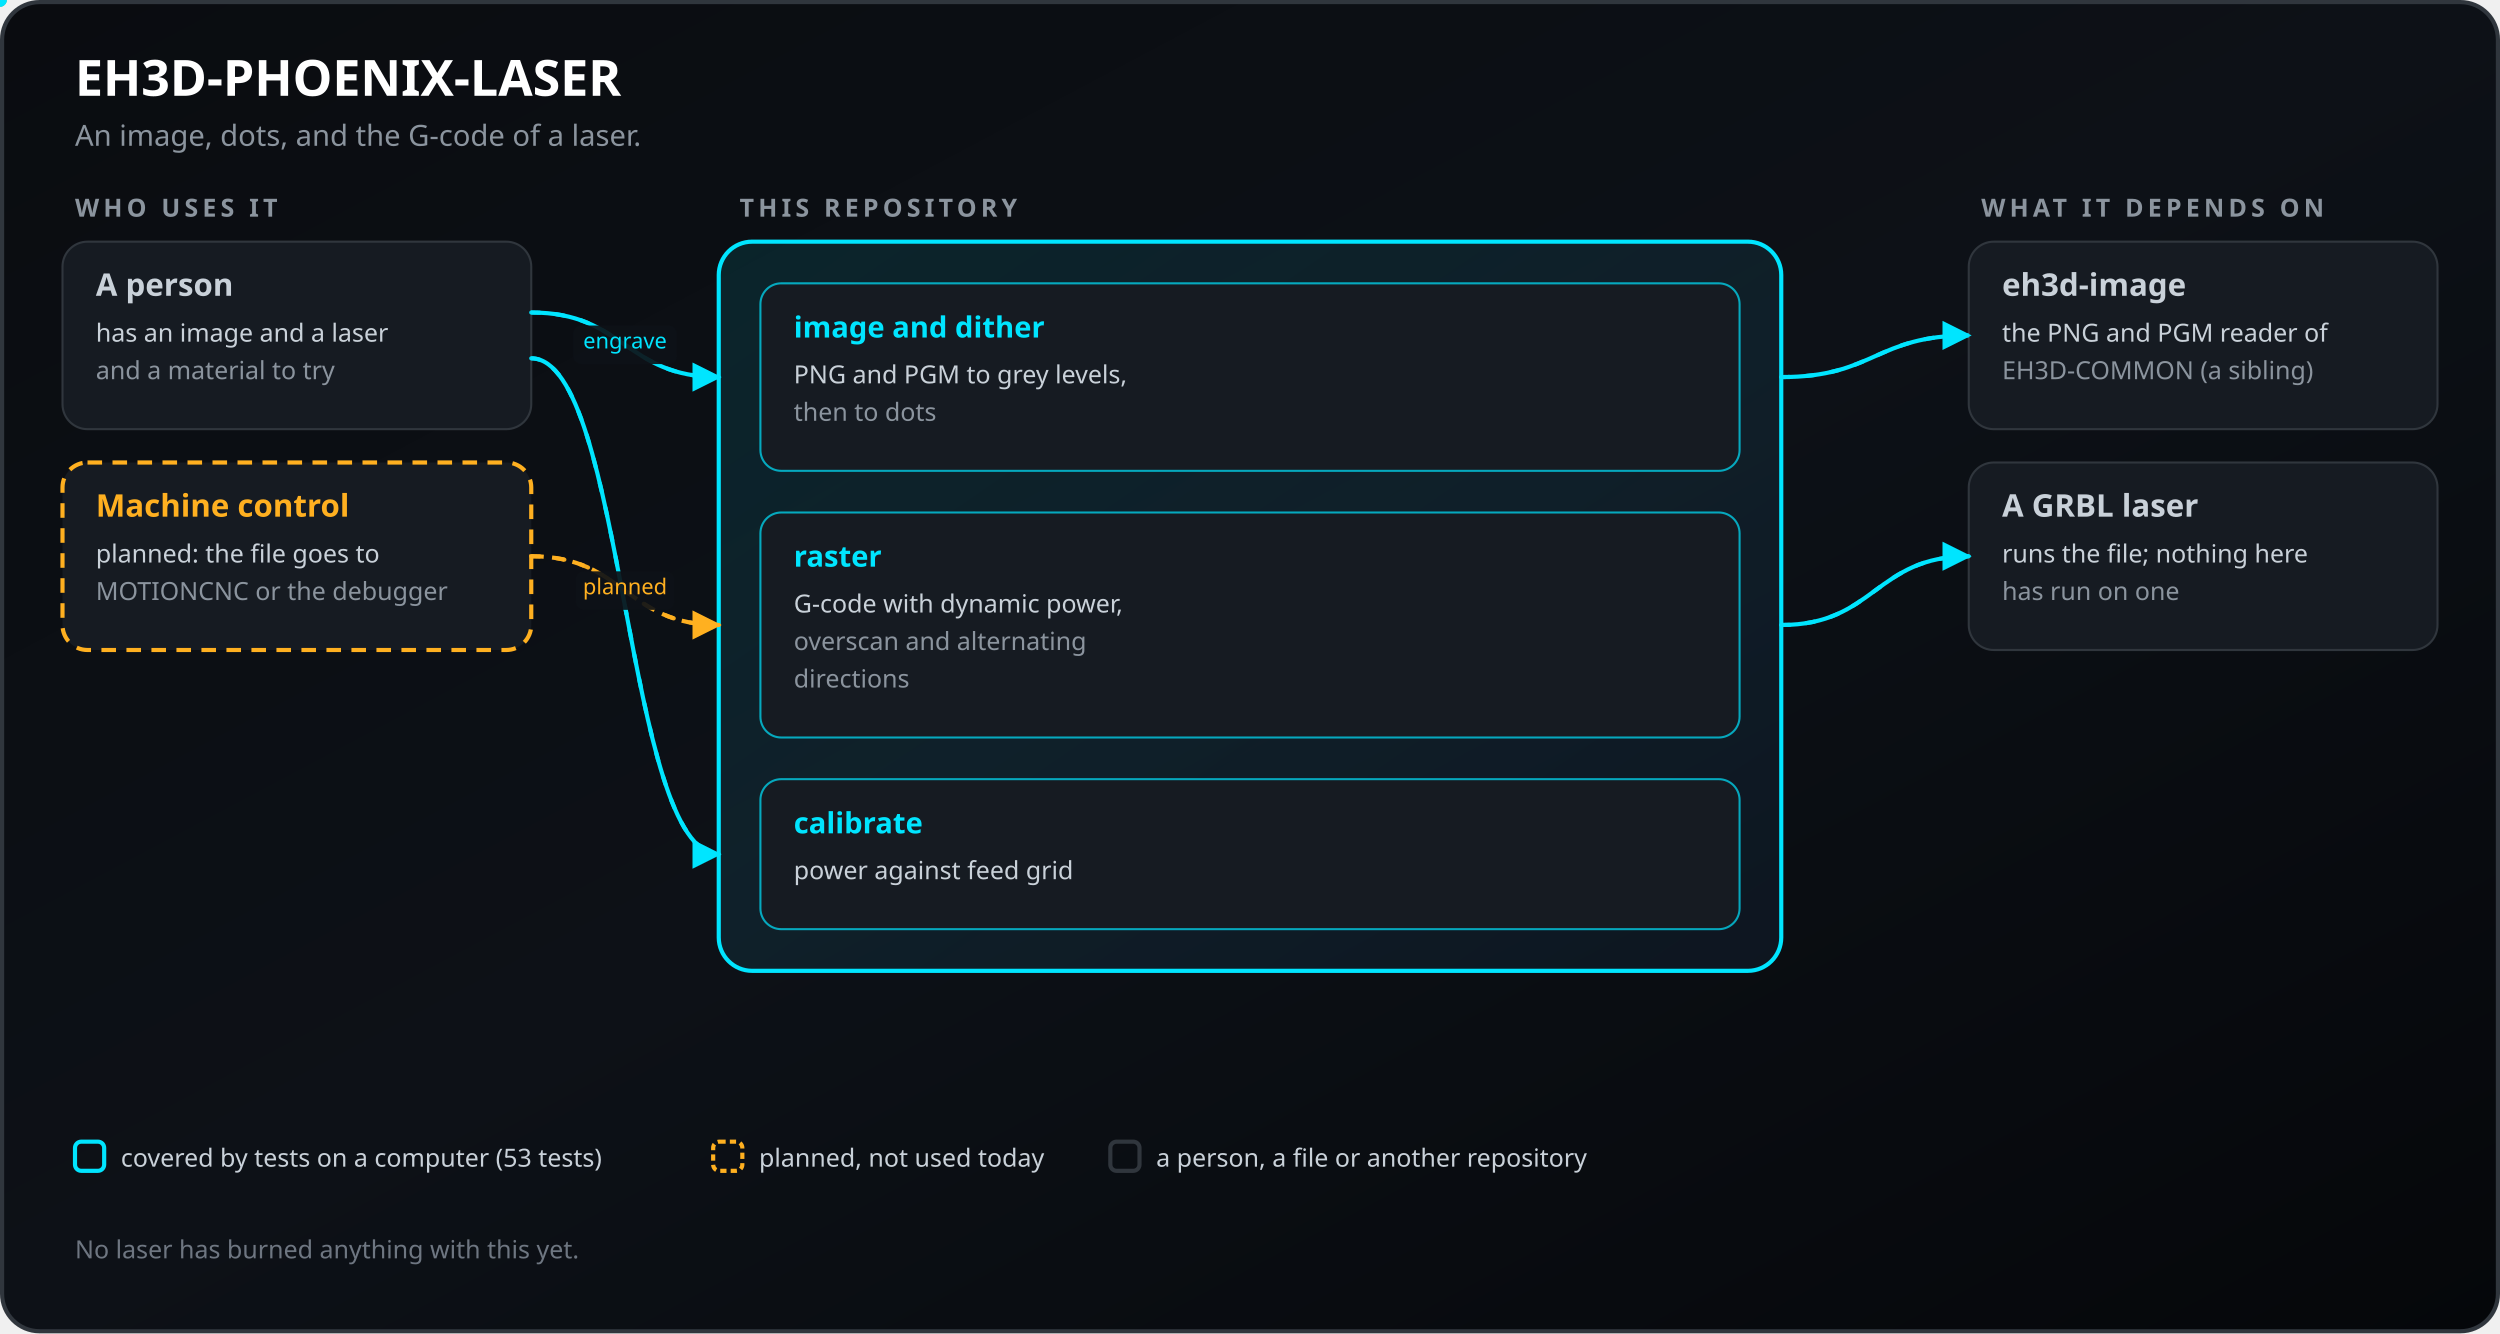
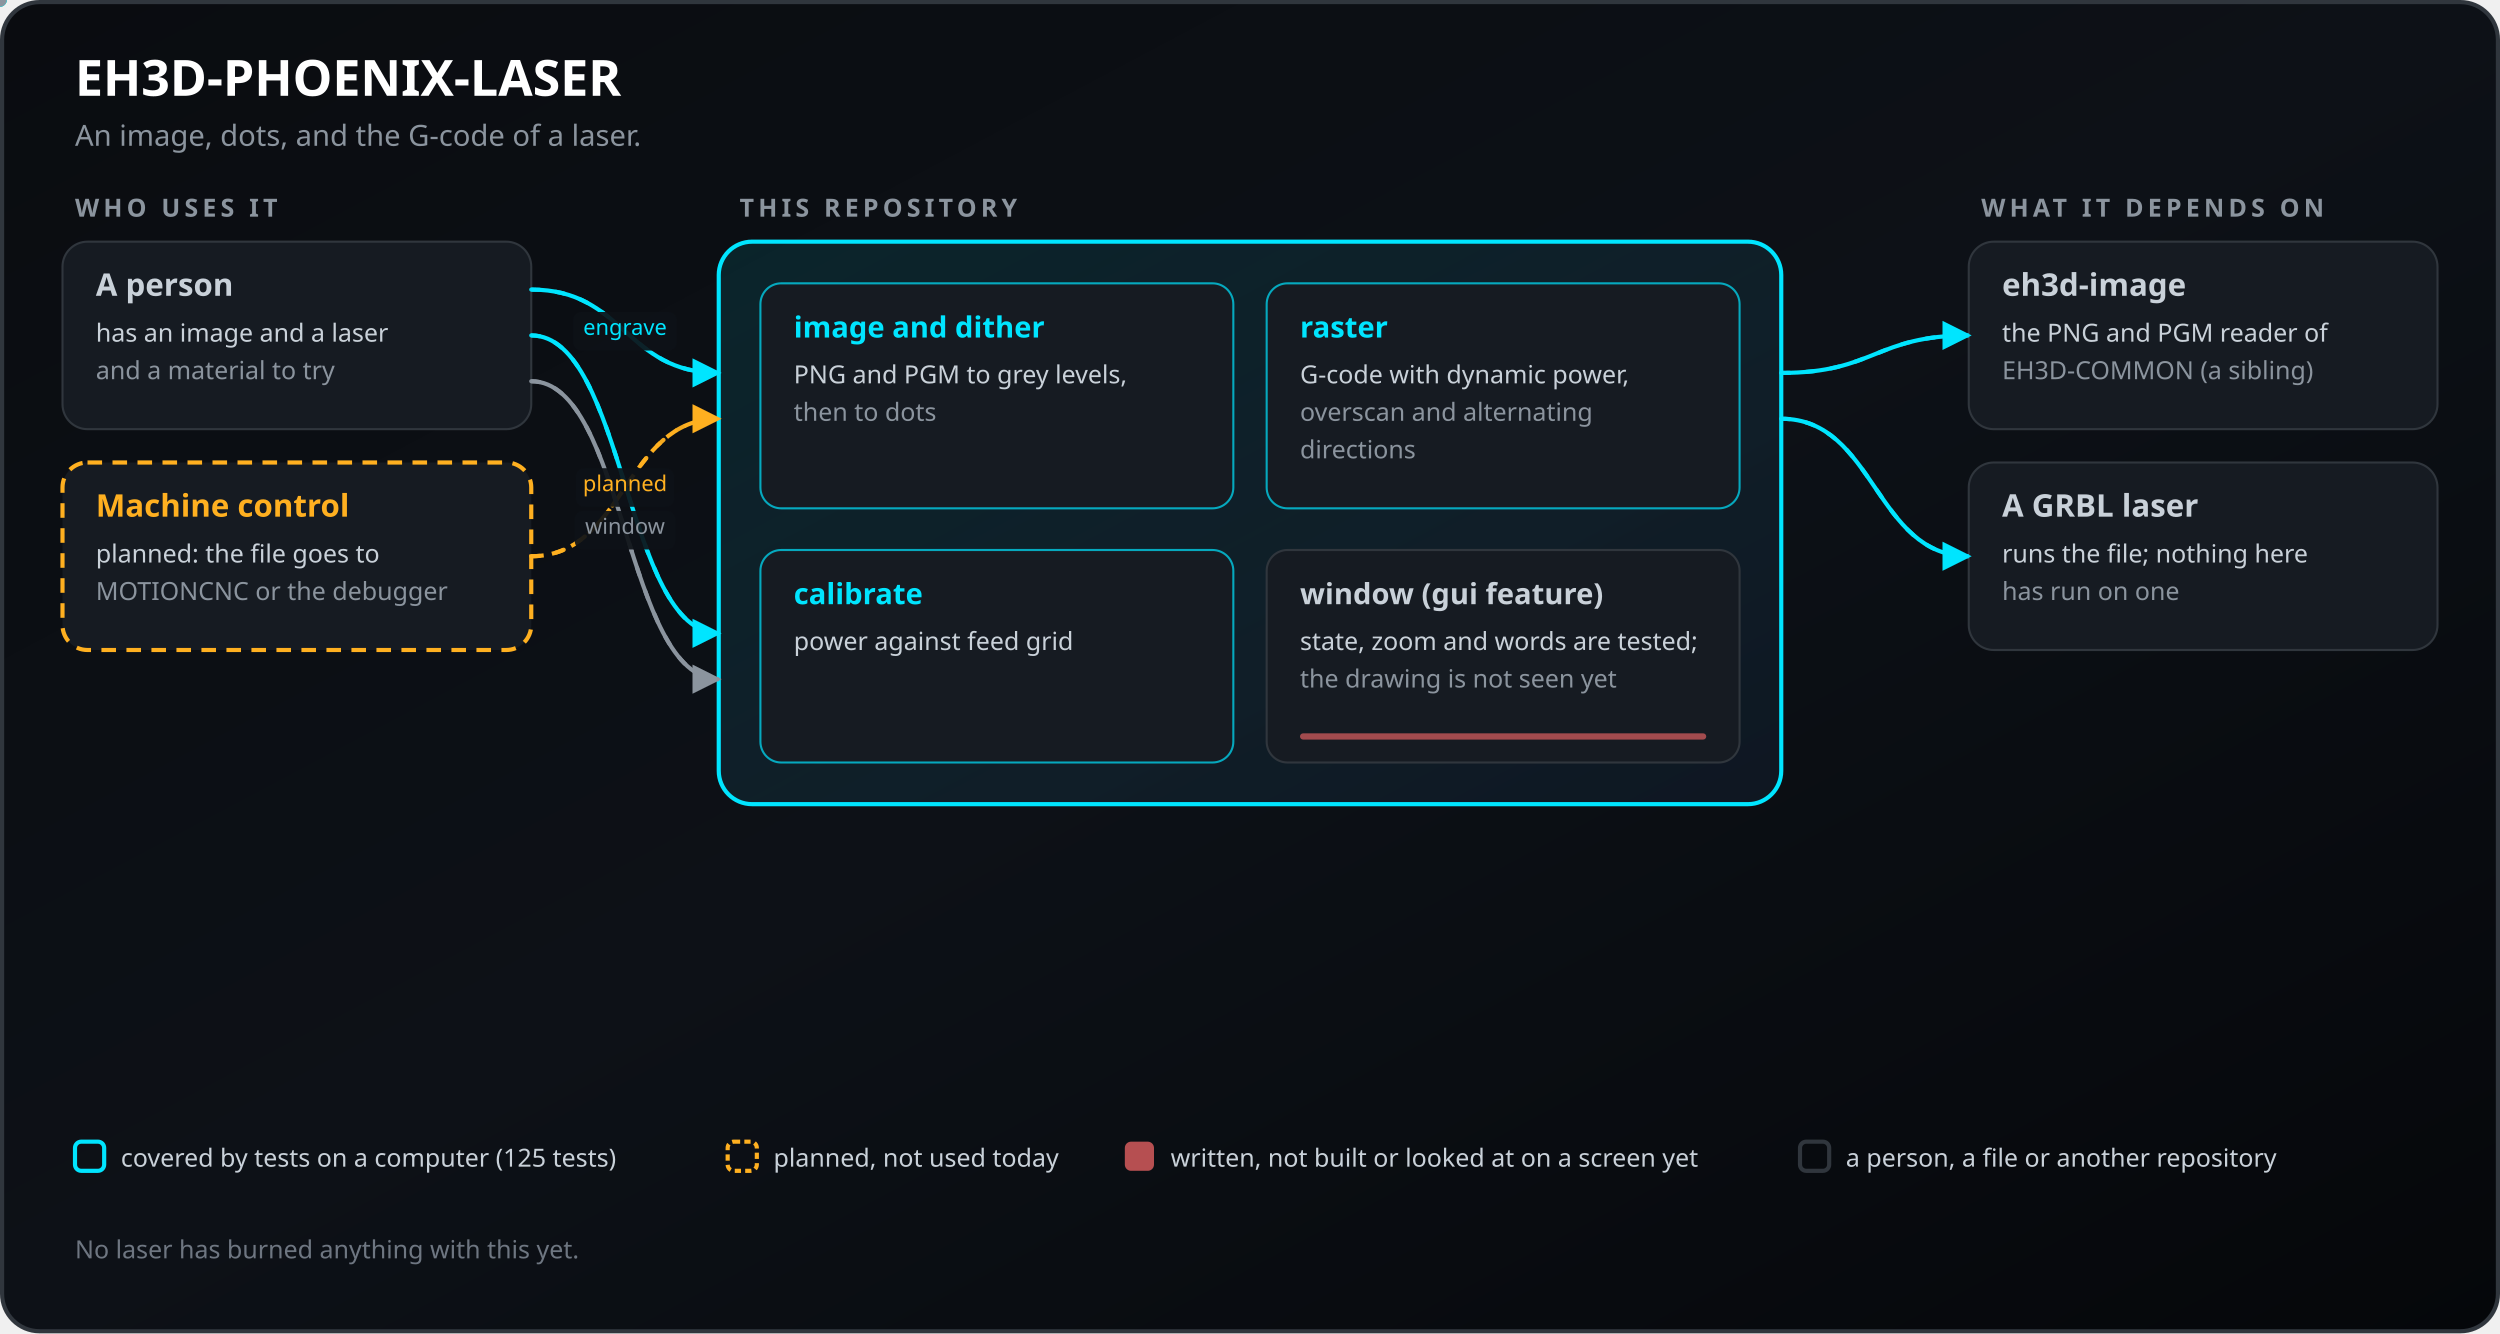
<svg xmlns="http://www.w3.org/2000/svg" viewBox="0 0 1200 640" width="1200" height="640" role="img" aria-labelledby="t d" font-family="'Segoe UI','Noto Sans','Noto Sans CJK SC','Microsoft YaHei','Yu Gothic','Helvetica Neue',Helvetica,Arial,sans-serif">
  <defs>
    <linearGradient id="bg" x1="0" y1="0" x2="1" y2="1">
      <stop offset="0" stop-color="#0A0C10" />
      <stop offset="0.5" stop-color="#0D1117" />
      <stop offset="1" stop-color="#05070A" />
    </linearGradient>
    <linearGradient id="card" x1="0" y1="0" x2="1" y2="1">
      <stop offset="0" stop-color="#121821" />
      <stop offset="1" stop-color="#0B0F15" />
    </linearGradient>
    <linearGradient id="line" x1="0" y1="0" x2="1" y2="0">
      <stop offset="0" stop-color="#00E5FF" />
      <stop offset="1" stop-color="#FF0055" />
    </linearGradient>
    <filter id="glow" x="-50%" y="-50%" width="200%" height="200%">
      <feGaussianBlur stdDeviation="3" result="b" />
      <feMerge>
        <feMergeNode in="b" />
        <feMergeNode in="SourceGraphic" />
      </feMerge>
    </filter>
    <linearGradient id="svc" x1="0" y1="0" x2="1" y2="1">
      <stop offset="0" stop-color="#00E5FF" stop-opacity="0.10" />
      <stop offset="1" stop-color="#4DA3FF" stop-opacity="0.06" />
    </linearGradient>
    <marker id="m00E5FF" viewBox="0 0 10 10" refX="9" refY="5" markerWidth="7" markerHeight="7" orient="auto-start-reverse">
      <path d="M0 0L10 5L0 10z" fill="#00E5FF" />
    </marker>
+     <marker id="mC9D1D9" viewBox="0 0 10 10" refX="9" refY="5" markerWidth="7" markerHeight="7" orient="auto-start-reverse">
+       <path d="M0 0L10 5L0 10z" fill="#C9D1D9" />
+     </marker>
    <marker id="mFFB020" viewBox="0 0 10 10" refX="9" refY="5" markerWidth="7" markerHeight="7" orient="auto-start-reverse">
      <path d="M0 0L10 5L0 10z" fill="#FFB020" />
    </marker>
    <marker id="m30363D" viewBox="0 0 10 10" refX="9" refY="5" markerWidth="7" markerHeight="7" orient="auto-start-reverse">
      <path d="M0 0L10 5L0 10z" fill="#8B949E" />
    </marker>
  </defs>
  <rect x="1" y="1" width="1198" height="638" rx="18" fill="url(#bg)" stroke="#30363D" stroke-width="2" />
  <text x="36" y="46" font-family="'Segoe UI','Noto Sans','Noto Sans CJK SC','Microsoft YaHei','Yu Gothic','Helvetica Neue',Helvetica,Arial,sans-serif" font-size="24" font-weight="700" fill="#FFFFFF" text-anchor="start">EH3D-PHOENIX-LASER</text>
  <text x="36" y="70" font-family="'Segoe UI','Noto Sans','Noto Sans CJK SC','Microsoft YaHei','Yu Gothic','Helvetica Neue',Helvetica,Arial,sans-serif" font-size="14" font-weight="400" fill="#8B949E" text-anchor="start">An image, dots, and the G-code of a laser.</text>
  <text x="36" y="104" font-family="'Segoe UI','Noto Sans','Noto Sans CJK SC','Microsoft YaHei','Yu Gothic','Helvetica Neue',Helvetica,Arial,sans-serif" font-size="12" font-weight="700" fill="#8B949E" text-anchor="start" letter-spacing="2">WHO USES IT</text>
  <text x="355" y="104" font-family="'Segoe UI','Noto Sans','Noto Sans CJK SC','Microsoft YaHei','Yu Gothic','Helvetica Neue',Helvetica,Arial,sans-serif" font-size="12" font-weight="700" fill="#8B949E" text-anchor="start" letter-spacing="2">THIS REPOSITORY</text>
  <text x="951" y="104" font-family="'Segoe UI','Noto Sans','Noto Sans CJK SC','Microsoft YaHei','Yu Gothic','Helvetica Neue',Helvetica,Arial,sans-serif" font-size="12" font-weight="700" fill="#8B949E" text-anchor="start" letter-spacing="2">WHAT IT DEPENDS ON</text>
-   <rect x="345" y="116" width="510" height="350" rx="16" fill="url(#svc)" stroke="#00E5FF" stroke-width="2">
+   <rect x="345" y="116" width="510" height="270" rx="16" fill="url(#svc)" stroke="#00E5FF" stroke-width="2">
    <animate attributeName="stroke-opacity" values="0.55;1;0.55" dur="4s" repeatCount="indefinite" />
  </rect>
  <rect x="30" y="116" width="225" height="90" rx="12" fill="#161B22" stroke="#30363D" stroke-width="1" />
  <text x="46" y="142" font-family="'Segoe UI','Noto Sans','Noto Sans CJK SC','Microsoft YaHei','Yu Gothic','Helvetica Neue',Helvetica,Arial,sans-serif" font-size="15" font-weight="700" fill="#C9D1D9" text-anchor="start">A person</text>
  <text x="46" y="164" font-family="'Segoe UI','Noto Sans','Noto Sans CJK SC','Microsoft YaHei','Yu Gothic','Helvetica Neue',Helvetica,Arial,sans-serif" font-size="12" font-weight="400" fill="#C9D1D9" text-anchor="start">has an image and a laser</text>
  <text x="46" y="182" font-family="'Segoe UI','Noto Sans','Noto Sans CJK SC','Microsoft YaHei','Yu Gothic','Helvetica Neue',Helvetica,Arial,sans-serif" font-size="12" font-weight="400" fill="#8B949E" text-anchor="start">and a material to try</text>
  <rect x="30" y="222" width="225" height="90" rx="12" fill="#161B22" stroke="#FFB020" stroke-width="2" stroke-dasharray="7 5">
    <animate attributeName="stroke-dashoffset" from="0" to="-24" dur="3s" repeatCount="indefinite" />
  </rect>
  <text x="46" y="248" font-family="'Segoe UI','Noto Sans','Noto Sans CJK SC','Microsoft YaHei','Yu Gothic','Helvetica Neue',Helvetica,Arial,sans-serif" font-size="15" font-weight="700" fill="#FFB020" text-anchor="start">Machine control</text>
  <text x="46" y="270" font-family="'Segoe UI','Noto Sans','Noto Sans CJK SC','Microsoft YaHei','Yu Gothic','Helvetica Neue',Helvetica,Arial,sans-serif" font-size="12" font-weight="400" fill="#C9D1D9" text-anchor="start">planned: the file goes to</text>
  <text x="46" y="288" font-family="'Segoe UI','Noto Sans','Noto Sans CJK SC','Microsoft YaHei','Yu Gothic','Helvetica Neue',Helvetica,Arial,sans-serif" font-size="12" font-weight="400" fill="#8B949E" text-anchor="start">MOTIONCNC or the debugger</text>
-   <rect x="365" y="136" width="470" height="90" rx="10" fill="#161B22" stroke="#00E5FF" stroke-width="1" stroke-opacity="0.7">
+   <rect x="365" y="136" width="227" height="108" rx="10" fill="#161B22" stroke="#00E5FF" stroke-width="1" stroke-opacity="0.7">
    <animate attributeName="stroke-opacity" values="0.45;1;0.45;0.45" keyTimes="0;0.08;0.2;1" dur="6s" begin="0s" repeatCount="indefinite" />
    <animate attributeName="stroke-width" values="1;2.4;1;1" keyTimes="0;0.08;0.2;1" dur="6s" begin="0s" repeatCount="indefinite" />
  </rect>
  <text x="381" y="162" font-family="'Segoe UI','Noto Sans','Noto Sans CJK SC','Microsoft YaHei','Yu Gothic','Helvetica Neue',Helvetica,Arial,sans-serif" font-size="14" font-weight="700" fill="#00E5FF" text-anchor="start">image and dither</text>
  <text x="381" y="184" font-family="'Segoe UI','Noto Sans','Noto Sans CJK SC','Microsoft YaHei','Yu Gothic','Helvetica Neue',Helvetica,Arial,sans-serif" font-size="12" font-weight="400" fill="#C9D1D9" text-anchor="start">PNG and PGM to grey levels,</text>
  <text x="381" y="202" font-family="'Segoe UI','Noto Sans','Noto Sans CJK SC','Microsoft YaHei','Yu Gothic','Helvetica Neue',Helvetica,Arial,sans-serif" font-size="12" font-weight="400" fill="#8B949E" text-anchor="start">then to dots</text>
-   <rect x="365" y="246" width="470" height="108" rx="10" fill="#161B22" stroke="#00E5FF" stroke-width="1" stroke-opacity="0.7">
+   <rect x="608" y="136" width="227" height="108" rx="10" fill="#161B22" stroke="#00E5FF" stroke-width="1" stroke-opacity="0.7">
    <animate attributeName="stroke-opacity" values="0.45;1;0.45;0.45" keyTimes="0;0.08;0.2;1" dur="6s" begin="1s" repeatCount="indefinite" />
    <animate attributeName="stroke-width" values="1;2.4;1;1" keyTimes="0;0.08;0.2;1" dur="6s" begin="1s" repeatCount="indefinite" />
  </rect>
-   <text x="381" y="272" font-family="'Segoe UI','Noto Sans','Noto Sans CJK SC','Microsoft YaHei','Yu Gothic','Helvetica Neue',Helvetica,Arial,sans-serif" font-size="14" font-weight="700" fill="#00E5FF" text-anchor="start">raster</text>
-   <text x="381" y="294" font-family="'Segoe UI','Noto Sans','Noto Sans CJK SC','Microsoft YaHei','Yu Gothic','Helvetica Neue',Helvetica,Arial,sans-serif" font-size="12" font-weight="400" fill="#C9D1D9" text-anchor="start">G-code with dynamic power,</text>
-   <text x="381" y="312" font-family="'Segoe UI','Noto Sans','Noto Sans CJK SC','Microsoft YaHei','Yu Gothic','Helvetica Neue',Helvetica,Arial,sans-serif" font-size="12" font-weight="400" fill="#8B949E" text-anchor="start">overscan and alternating</text>
-   <text x="381" y="330" font-family="'Segoe UI','Noto Sans','Noto Sans CJK SC','Microsoft YaHei','Yu Gothic','Helvetica Neue',Helvetica,Arial,sans-serif" font-size="12" font-weight="400" fill="#8B949E" text-anchor="start">directions</text>
-   <rect x="365" y="374" width="470" height="72" rx="10" fill="#161B22" stroke="#00E5FF" stroke-width="1" stroke-opacity="0.7">
+   <text x="624" y="162" font-family="'Segoe UI','Noto Sans','Noto Sans CJK SC','Microsoft YaHei','Yu Gothic','Helvetica Neue',Helvetica,Arial,sans-serif" font-size="14" font-weight="700" fill="#00E5FF" text-anchor="start">raster</text>
+   <text x="624" y="184" font-family="'Segoe UI','Noto Sans','Noto Sans CJK SC','Microsoft YaHei','Yu Gothic','Helvetica Neue',Helvetica,Arial,sans-serif" font-size="12" font-weight="400" fill="#C9D1D9" text-anchor="start">G-code with dynamic power,</text>
+   <text x="624" y="202" font-family="'Segoe UI','Noto Sans','Noto Sans CJK SC','Microsoft YaHei','Yu Gothic','Helvetica Neue',Helvetica,Arial,sans-serif" font-size="12" font-weight="400" fill="#8B949E" text-anchor="start">overscan and alternating</text>
+   <text x="624" y="220" font-family="'Segoe UI','Noto Sans','Noto Sans CJK SC','Microsoft YaHei','Yu Gothic','Helvetica Neue',Helvetica,Arial,sans-serif" font-size="12" font-weight="400" fill="#8B949E" text-anchor="start">directions</text>
+   <rect x="365" y="264" width="227" height="102" rx="10" fill="#161B22" stroke="#00E5FF" stroke-width="1" stroke-opacity="0.7">
    <animate attributeName="stroke-opacity" values="0.45;1;0.45;0.45" keyTimes="0;0.08;0.2;1" dur="6s" begin="2s" repeatCount="indefinite" />
    <animate attributeName="stroke-width" values="1;2.4;1;1" keyTimes="0;0.08;0.2;1" dur="6s" begin="2s" repeatCount="indefinite" />
  </rect>
-   <text x="381" y="400" font-family="'Segoe UI','Noto Sans','Noto Sans CJK SC','Microsoft YaHei','Yu Gothic','Helvetica Neue',Helvetica,Arial,sans-serif" font-size="14" font-weight="700" fill="#00E5FF" text-anchor="start">calibrate</text>
-   <text x="381" y="422" font-family="'Segoe UI','Noto Sans','Noto Sans CJK SC','Microsoft YaHei','Yu Gothic','Helvetica Neue',Helvetica,Arial,sans-serif" font-size="12" font-weight="400" fill="#C9D1D9" text-anchor="start">power against feed grid</text>
+   <text x="381" y="290" font-family="'Segoe UI','Noto Sans','Noto Sans CJK SC','Microsoft YaHei','Yu Gothic','Helvetica Neue',Helvetica,Arial,sans-serif" font-size="14" font-weight="700" fill="#00E5FF" text-anchor="start">calibrate</text>
+   <text x="381" y="312" font-family="'Segoe UI','Noto Sans','Noto Sans CJK SC','Microsoft YaHei','Yu Gothic','Helvetica Neue',Helvetica,Arial,sans-serif" font-size="12" font-weight="400" fill="#C9D1D9" text-anchor="start">power against feed grid</text>
+   <rect x="608" y="264" width="227" height="102" rx="10" fill="#161B22" stroke="#30363D" stroke-width="1">
+     <animate attributeName="stroke-opacity" values="0.45;1;0.45;0.45" keyTimes="0;0.08;0.2;1" dur="6s" begin="3s" repeatCount="indefinite" />
+     <animate attributeName="stroke-width" values="1;2.4;1;1" keyTimes="0;0.08;0.2;1" dur="6s" begin="3s" repeatCount="indefinite" />
+   </rect>
+   <text x="624" y="290" font-family="'Segoe UI','Noto Sans','Noto Sans CJK SC','Microsoft YaHei','Yu Gothic','Helvetica Neue',Helvetica,Arial,sans-serif" font-size="14" font-weight="700" fill="#C9D1D9" text-anchor="start">window (gui feature)</text>
+   <text x="624" y="312" font-family="'Segoe UI','Noto Sans','Noto Sans CJK SC','Microsoft YaHei','Yu Gothic','Helvetica Neue',Helvetica,Arial,sans-serif" font-size="12" font-weight="400" fill="#C9D1D9" text-anchor="start">state, zoom and words are tested;</text>
+   <text x="624" y="330" font-family="'Segoe UI','Noto Sans','Noto Sans CJK SC','Microsoft YaHei','Yu Gothic','Helvetica Neue',Helvetica,Arial,sans-serif" font-size="12" font-weight="400" fill="#8B949E" text-anchor="start">the drawing is not seen yet</text>
+   <rect x="624" y="352" width="195" height="3" rx="1.5" fill="#FF6B6B" opacity="0.6">
+     <animate attributeName="opacity" values="0.25;0.85;0.25" dur="2.8s" repeatCount="indefinite" />
+   </rect>
  <rect x="945" y="116" width="225" height="90" rx="12" fill="#161B22" stroke="#30363D" stroke-width="1" />
  <text x="961" y="142" font-family="'Segoe UI','Noto Sans','Noto Sans CJK SC','Microsoft YaHei','Yu Gothic','Helvetica Neue',Helvetica,Arial,sans-serif" font-size="15" font-weight="700" fill="#C9D1D9" text-anchor="start">eh3d-image</text>
  <text x="961" y="164" font-family="'Segoe UI','Noto Sans','Noto Sans CJK SC','Microsoft YaHei','Yu Gothic','Helvetica Neue',Helvetica,Arial,sans-serif" font-size="12" font-weight="400" fill="#C9D1D9" text-anchor="start">the PNG and PGM reader of</text>
  <text x="961" y="182" font-family="'Segoe UI','Noto Sans','Noto Sans CJK SC','Microsoft YaHei','Yu Gothic','Helvetica Neue',Helvetica,Arial,sans-serif" font-size="12" font-weight="400" fill="#8B949E" text-anchor="start">EH3D-COMMON (a sibling)</text>
  <rect x="945" y="222" width="225" height="90" rx="12" fill="#161B22" stroke="#30363D" stroke-width="1" />
  <text x="961" y="248" font-family="'Segoe UI','Noto Sans','Noto Sans CJK SC','Microsoft YaHei','Yu Gothic','Helvetica Neue',Helvetica,Arial,sans-serif" font-size="15" font-weight="700" fill="#C9D1D9" text-anchor="start">A GRBL laser</text>
  <text x="961" y="270" font-family="'Segoe UI','Noto Sans','Noto Sans CJK SC','Microsoft YaHei','Yu Gothic','Helvetica Neue',Helvetica,Arial,sans-serif" font-size="12" font-weight="400" fill="#C9D1D9" text-anchor="start">runs the file; nothing here</text>
  <text x="961" y="288" font-family="'Segoe UI','Noto Sans','Noto Sans CJK SC','Microsoft YaHei','Yu Gothic','Helvetica Neue',Helvetica,Arial,sans-serif" font-size="12" font-weight="400" fill="#8B949E" text-anchor="start">has run on one</text>
-   <path id="p0" d="M255 150 C300 150 300 181 345 181" stroke="#00E5FF" stroke-width="2" fill="none" marker-end="url(#m00E5FF)" />
-   <path d="M255 150 C300 150 300 181 345 181" stroke="#00E5FF" stroke-width="2" fill="none" stroke-linecap="round" stroke-dasharray="4 8" opacity="0.95">
+   <path id="p0" d="M255 139 C300 139 300 179 345 179" stroke="#00E5FF" stroke-width="2" fill="none" marker-end="url(#m00E5FF)" />
+   <path d="M255 139 C300 139 300 179 345 179" stroke="#00E5FF" stroke-width="2" fill="none" stroke-linecap="round" stroke-dasharray="4 8" opacity="0.95">
    <animate attributeName="stroke-dashoffset" from="0" to="-24" dur="1.2s" repeatCount="indefinite" />
  </path>
  <circle r="3.2" fill="#00E5FF">
    <animateMotion dur="1.8s" begin="0.00s" repeatCount="indefinite">
      <mpath href="#p0" />
    </animateMotion>
    <animate attributeName="opacity" values="0;1;1;0" keyTimes="0;0.15;0.85;1" dur="1.8s" begin="0.00s" repeatCount="indefinite" />
  </circle>
-   <path id="p1" d="M255 172 C300 172 300 410 345 410" stroke="#00E5FF" stroke-width="2" fill="none" marker-end="url(#m00E5FF)" />
-   <path d="M255 172 C300 172 300 410 345 410" stroke="#00E5FF" stroke-width="2" fill="none" stroke-linecap="round" stroke-dasharray="4 8" opacity="0.95">
+   <path id="p1" d="M255 161 C300 161 300 304 345 304" stroke="#00E5FF" stroke-width="2" fill="none" marker-end="url(#m00E5FF)" />
+   <path d="M255 161 C300 161 300 304 345 304" stroke="#00E5FF" stroke-width="2" fill="none" stroke-linecap="round" stroke-dasharray="4 8" opacity="0.95">
    <animate attributeName="stroke-dashoffset" from="0" to="-24" dur="1.2s" repeatCount="indefinite" />
  </path>
  <circle r="3.2" fill="#00E5FF">
    <animateMotion dur="1.8s" begin="0.35s" repeatCount="indefinite">
      <mpath href="#p1" />
    </animateMotion>
    <animate attributeName="opacity" values="0;1;1;0" keyTimes="0;0.15;0.85;1" dur="1.8s" begin="0.35s" repeatCount="indefinite" />
  </circle>
-   <path id="p2" d="M255 267 C300 267 300 300 345 300" stroke="#FFB020" stroke-width="2" fill="none" stroke-dasharray="6 4" marker-end="url(#mFFB020)" />
-   <path d="M255 267 C300 267 300 300 345 300" stroke="#FFB020" stroke-width="2" fill="none" stroke-linecap="round" stroke-dasharray="4 8" opacity="0.95">
+   <path id="p2" d="M255 267 C300 267 300 201 345 201" stroke="#FFB020" stroke-width="2" fill="none" stroke-dasharray="6 4" marker-end="url(#mFFB020)" />
+   <path d="M255 267 C300 267 300 201 345 201" stroke="#FFB020" stroke-width="2" fill="none" stroke-linecap="round" stroke-dasharray="4 8" opacity="0.95">
    <animate attributeName="stroke-dashoffset" from="0" to="-24" dur="1.2s" repeatCount="indefinite" />
  </path>
  <circle r="3.2" fill="#FFB020">
    <animateMotion dur="1.8s" begin="0.70s" repeatCount="indefinite">
      <mpath href="#p2" />
    </animateMotion>
    <animate attributeName="opacity" values="0;1;1;0" keyTimes="0;0.15;0.85;1" dur="1.8s" begin="0.70s" repeatCount="indefinite" />
  </circle>
-   <path id="p3" d="M855 181 C900 181 900 161 945 161" stroke="#00E5FF" stroke-width="2" fill="none" marker-end="url(#m00E5FF)" />
-   <path d="M855 181 C900 181 900 161 945 161" stroke="#00E5FF" stroke-width="2" fill="none" stroke-linecap="round" stroke-dasharray="4 8" opacity="0.95">
+   <path id="p3" d="M855 179 C900 179 900 161 945 161" stroke="#00E5FF" stroke-width="2" fill="none" marker-end="url(#m00E5FF)" />
+   <path d="M855 179 C900 179 900 161 945 161" stroke="#00E5FF" stroke-width="2" fill="none" stroke-linecap="round" stroke-dasharray="4 8" opacity="0.95">
    <animate attributeName="stroke-dashoffset" from="0" to="-24" dur="1.2s" repeatCount="indefinite" />
  </path>
  <circle r="3.2" fill="#00E5FF">
    <animateMotion dur="1.8s" begin="1.05s" repeatCount="indefinite">
      <mpath href="#p3" />
    </animateMotion>
    <animate attributeName="opacity" values="0;1;1;0" keyTimes="0;0.15;0.85;1" dur="1.8s" begin="1.05s" repeatCount="indefinite" />
  </circle>
-   <path id="p4" d="M855 300 C900 300 900 267 945 267" stroke="#00E5FF" stroke-width="2" fill="none" marker-end="url(#m00E5FF)" />
-   <path d="M855 300 C900 300 900 267 945 267" stroke="#00E5FF" stroke-width="2" fill="none" stroke-linecap="round" stroke-dasharray="4 8" opacity="0.95">
+   <path id="p4" d="M855 201 C900 201 900 267 945 267" stroke="#00E5FF" stroke-width="2" fill="none" marker-end="url(#m00E5FF)" />
+   <path d="M855 201 C900 201 900 267 945 267" stroke="#00E5FF" stroke-width="2" fill="none" stroke-linecap="round" stroke-dasharray="4 8" opacity="0.95">
    <animate attributeName="stroke-dashoffset" from="0" to="-24" dur="1.2s" repeatCount="indefinite" />
  </path>
  <circle r="3.2" fill="#00E5FF">
    <animateMotion dur="1.8s" begin="1.40s" repeatCount="indefinite">
      <mpath href="#p4" />
    </animateMotion>
    <animate attributeName="opacity" values="0;1;1;0" keyTimes="0;0.15;0.85;1" dur="1.8s" begin="1.40s" repeatCount="indefinite" />
  </circle>
-   <rect x="275.155" y="156.25" width="49.69" height="18.5" rx="4" fill="#0D1117" opacity="0.92" />
-   <text x="300" y="167.25" font-family="'Segoe UI','Noto Sans','Noto Sans CJK SC','Microsoft YaHei','Yu Gothic','Helvetica Neue',Helvetica,Arial,sans-serif" font-size="10.5" font-weight="400" fill="#00E5FF" text-anchor="middle">engrave</text>
-   <rect x="276.415" y="274.25" width="47.17" height="18.5" rx="4" fill="#0D1117" opacity="0.92" />
-   <text x="300" y="285.25" font-family="'Segoe UI','Noto Sans','Noto Sans CJK SC','Microsoft YaHei','Yu Gothic','Helvetica Neue',Helvetica,Arial,sans-serif" font-size="10.5" font-weight="400" fill="#FFB020" text-anchor="middle">planned</text>
+   <path id="p5" d="M255 183 C300 183 300 326 345 326" stroke="#8B949E" stroke-width="2" fill="none" marker-end="url(#m30363D)" />
+   <path d="M255 183 C300 183 300 326 345 326" stroke="#8B949E" stroke-width="2" fill="none" stroke-linecap="round" stroke-dasharray="4 8" opacity="0.95">
+     <animate attributeName="stroke-dashoffset" from="0" to="-24" dur="1.2s" repeatCount="indefinite" />
+   </path>
+   <circle r="3.2" fill="#8B949E">
+     <animateMotion dur="1.8s" begin="1.75s" repeatCount="indefinite">
+       <mpath href="#p5" />
+     </animateMotion>
+     <animate attributeName="opacity" values="0;1;1;0" keyTimes="0;0.15;0.85;1" dur="1.8s" begin="1.75s" repeatCount="indefinite" />
+   </circle>
+   <rect x="275.155" y="149.75" width="49.69" height="18.5" rx="4" fill="#0D1117" opacity="0.92" />
+   <text x="300" y="160.75" font-family="'Segoe UI','Noto Sans','Noto Sans CJK SC','Microsoft YaHei','Yu Gothic','Helvetica Neue',Helvetica,Arial,sans-serif" font-size="10.5" font-weight="400" fill="#00E5FF" text-anchor="middle">engrave</text>
+   <rect x="276.415" y="224.75" width="47.17" height="18.5" rx="4" fill="#0D1117" opacity="0.92" />
+   <text x="300" y="235.75" font-family="'Segoe UI','Noto Sans','Noto Sans CJK SC','Microsoft YaHei','Yu Gothic','Helvetica Neue',Helvetica,Arial,sans-serif" font-size="10.5" font-weight="400" fill="#FFB020" text-anchor="middle">planned</text>
+   <rect x="275.89" y="245.25" width="48.22" height="18.5" rx="4" fill="#0D1117" opacity="0.92" />
+   <text x="300" y="256.25" font-family="'Segoe UI','Noto Sans','Noto Sans CJK SC','Microsoft YaHei','Yu Gothic','Helvetica Neue',Helvetica,Arial,sans-serif" font-size="10.5" font-weight="400" fill="#8B949E" text-anchor="middle">window</text>
  <rect x="36" y="548" width="14" height="14" rx="3" fill="none" stroke="#00E5FF" stroke-width="2" />
-   <text x="58" y="560" font-family="'Segoe UI','Noto Sans','Noto Sans CJK SC','Microsoft YaHei','Yu Gothic','Helvetica Neue',Helvetica,Arial,sans-serif" font-size="12" font-weight="400" fill="#C9D1D9" text-anchor="start">covered by tests on a computer (53 tests)</text>
-   <rect x="342.32" y="548" width="14" height="14" rx="3" fill="none" stroke="#FFB020" stroke-width="2" stroke-dasharray="3 2" />
-   <text x="364.32" y="560" font-family="'Segoe UI','Noto Sans','Noto Sans CJK SC','Microsoft YaHei','Yu Gothic','Helvetica Neue',Helvetica,Arial,sans-serif" font-size="12" font-weight="400" fill="#C9D1D9" text-anchor="start">planned, not used today</text>
-   <rect x="532.96" y="548" width="14" height="14" rx="3" fill="none" stroke="#30363D" stroke-width="2" />
-   <text x="554.96" y="560" font-family="'Segoe UI','Noto Sans','Noto Sans CJK SC','Microsoft YaHei','Yu Gothic','Helvetica Neue',Helvetica,Arial,sans-serif" font-size="12" font-weight="400" fill="#C9D1D9" text-anchor="start">a person, a file or another repository</text>
+   <text x="58" y="560" font-family="'Segoe UI','Noto Sans','Noto Sans CJK SC','Microsoft YaHei','Yu Gothic','Helvetica Neue',Helvetica,Arial,sans-serif" font-size="12" font-weight="400" fill="#C9D1D9" text-anchor="start">covered by tests on a computer (125 tests)</text>
+   <rect x="349.28" y="548" width="14" height="14" rx="3" fill="none" stroke="#FFB020" stroke-width="2" stroke-dasharray="3 2" />
+   <text x="371.28" y="560" font-family="'Segoe UI','Noto Sans','Noto Sans CJK SC','Microsoft YaHei','Yu Gothic','Helvetica Neue',Helvetica,Arial,sans-serif" font-size="12" font-weight="400" fill="#C9D1D9" text-anchor="start">planned, not used today</text>
+   <rect x="539.92" y="548" width="14" height="14" rx="3" fill="#FF6B6B" opacity="0.7" />
+   <text x="561.92" y="560" font-family="'Segoe UI','Noto Sans','Noto Sans CJK SC','Microsoft YaHei','Yu Gothic','Helvetica Neue',Helvetica,Arial,sans-serif" font-size="12" font-weight="400" fill="#C9D1D9" text-anchor="start">written, not built or looked at on a screen yet</text>
+   <rect x="864.0" y="548" width="14" height="14" rx="3" fill="none" stroke="#30363D" stroke-width="2" />
+   <text x="886" y="560" font-family="'Segoe UI','Noto Sans','Noto Sans CJK SC','Microsoft YaHei','Yu Gothic','Helvetica Neue',Helvetica,Arial,sans-serif" font-size="12" font-weight="400" fill="#C9D1D9" text-anchor="start">a person, a file or another repository</text>
  <text x="36" y="604" font-family="'Segoe UI','Noto Sans','Noto Sans CJK SC','Microsoft YaHei','Yu Gothic','Helvetica Neue',Helvetica,Arial,sans-serif" font-size="12" font-weight="400" fill="#6E7681" text-anchor="start">No laser has burned anything with this yet.</text>
</svg>
